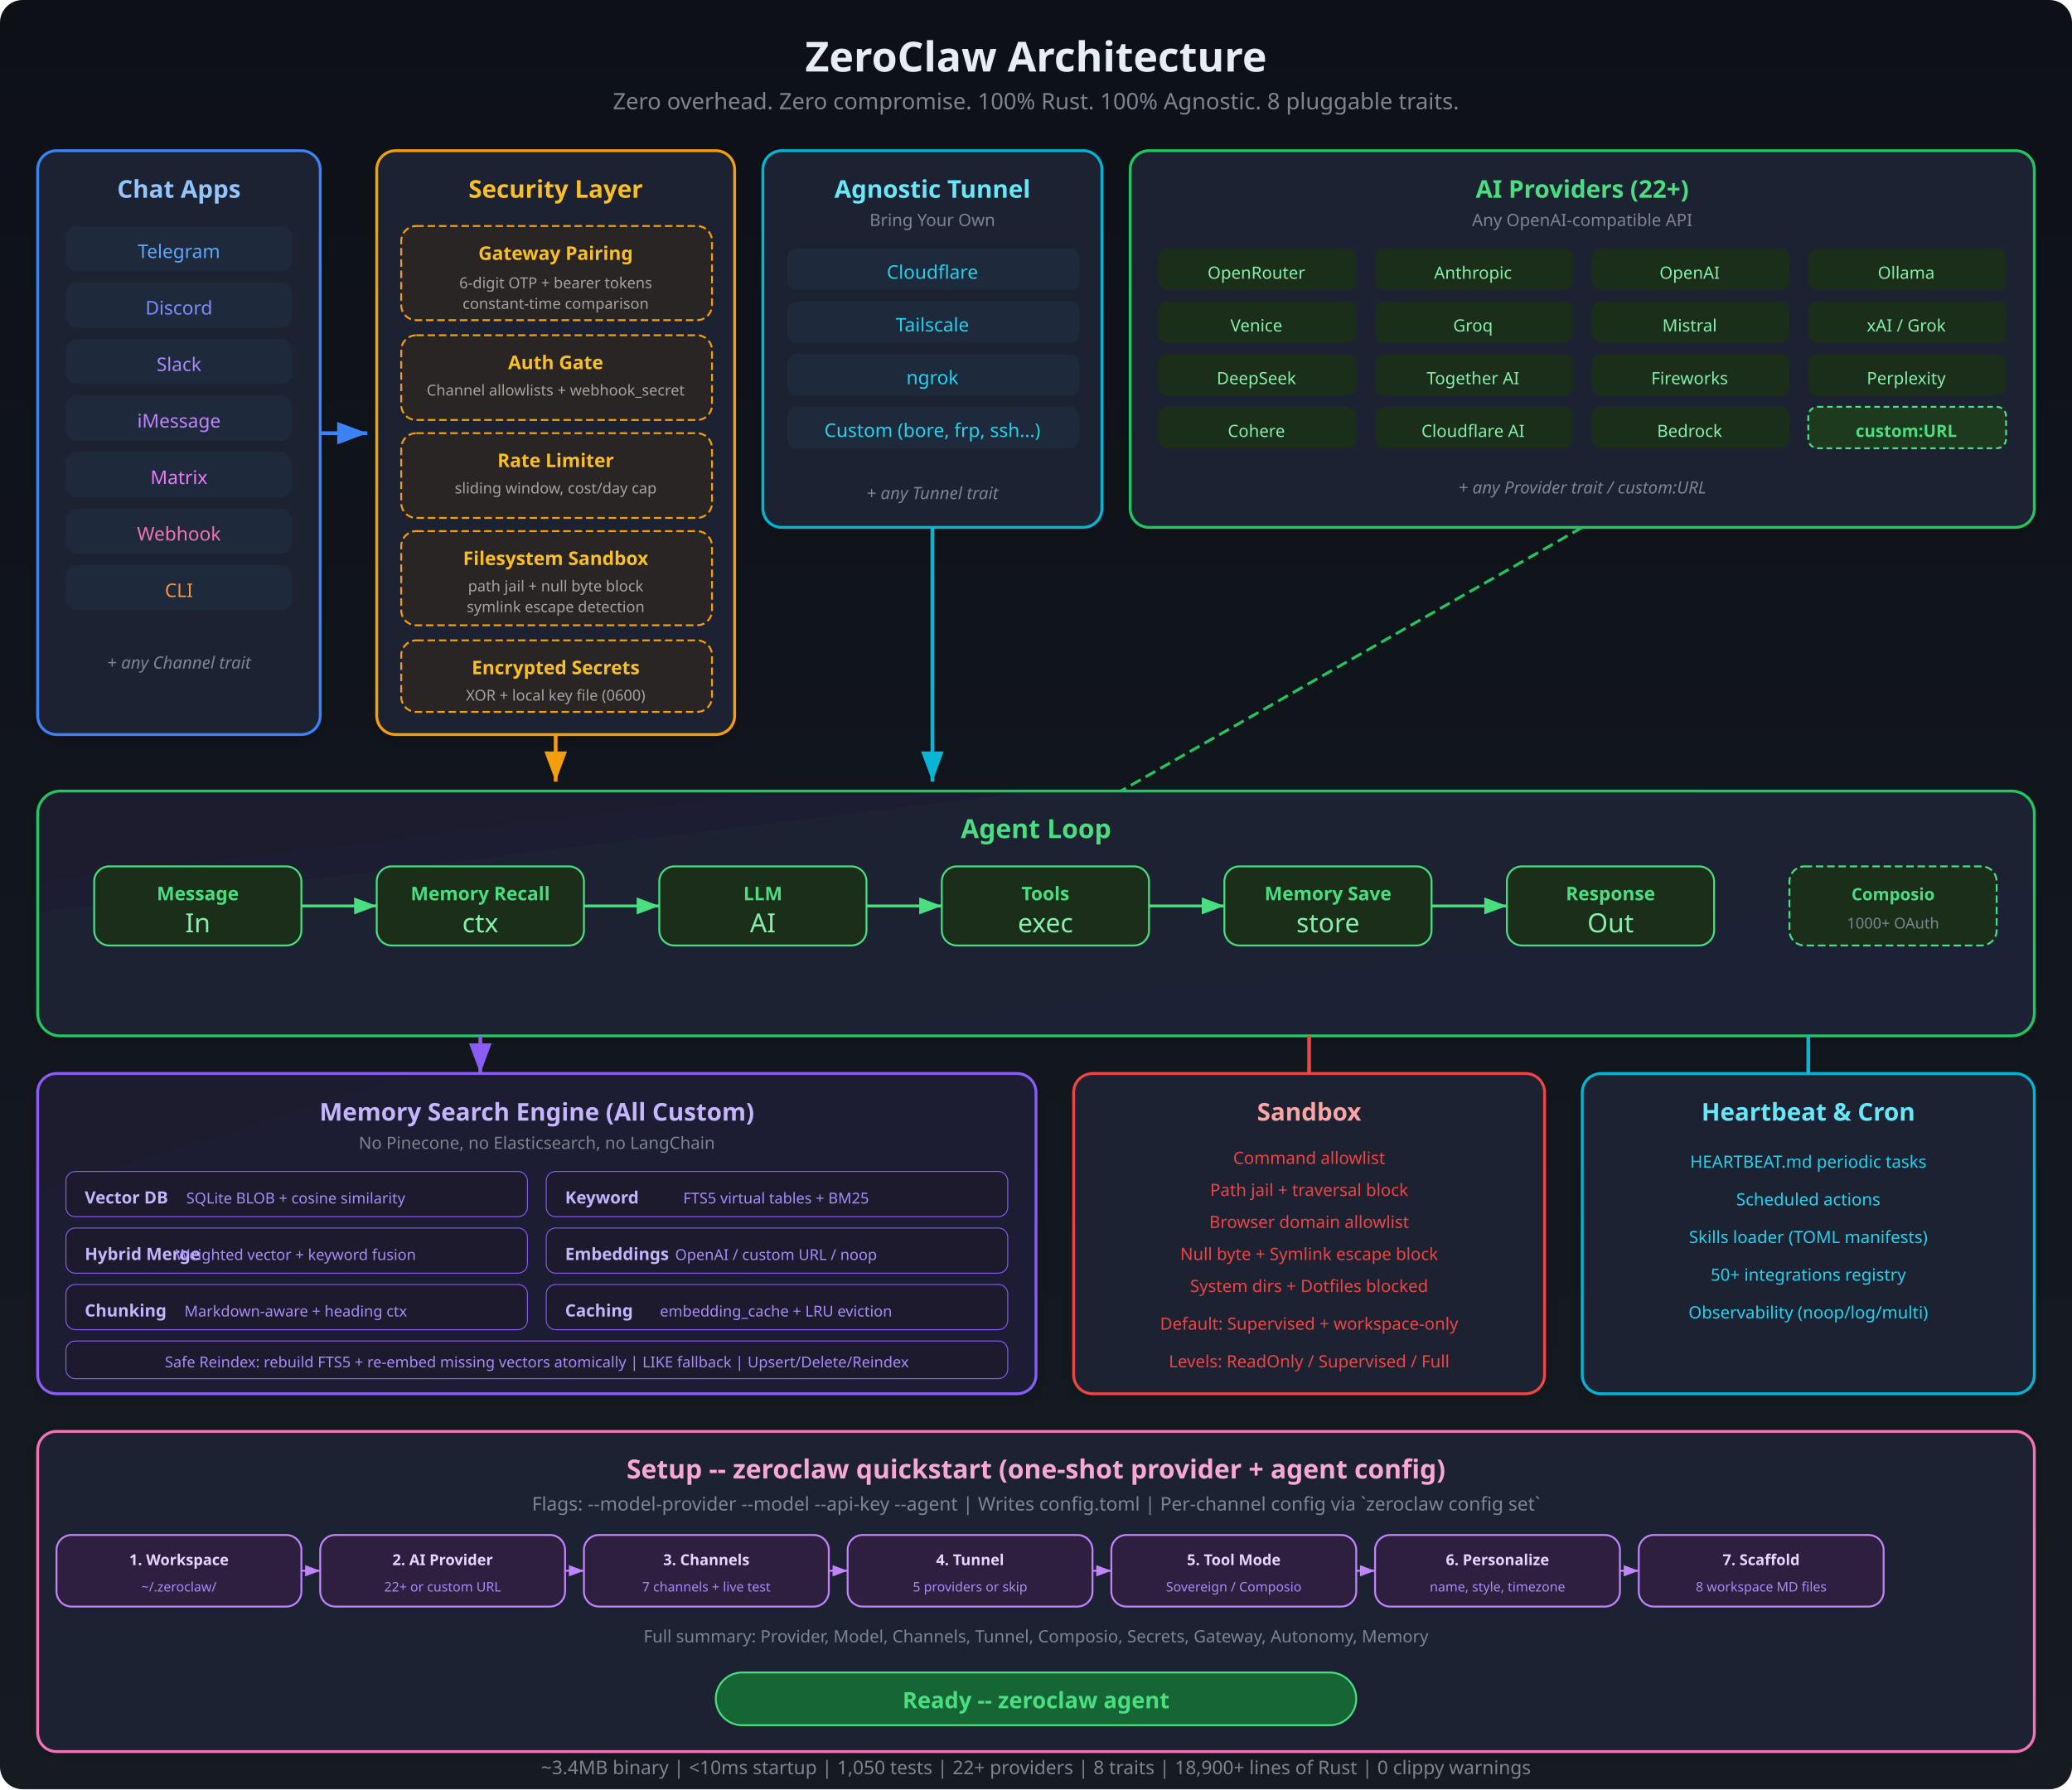
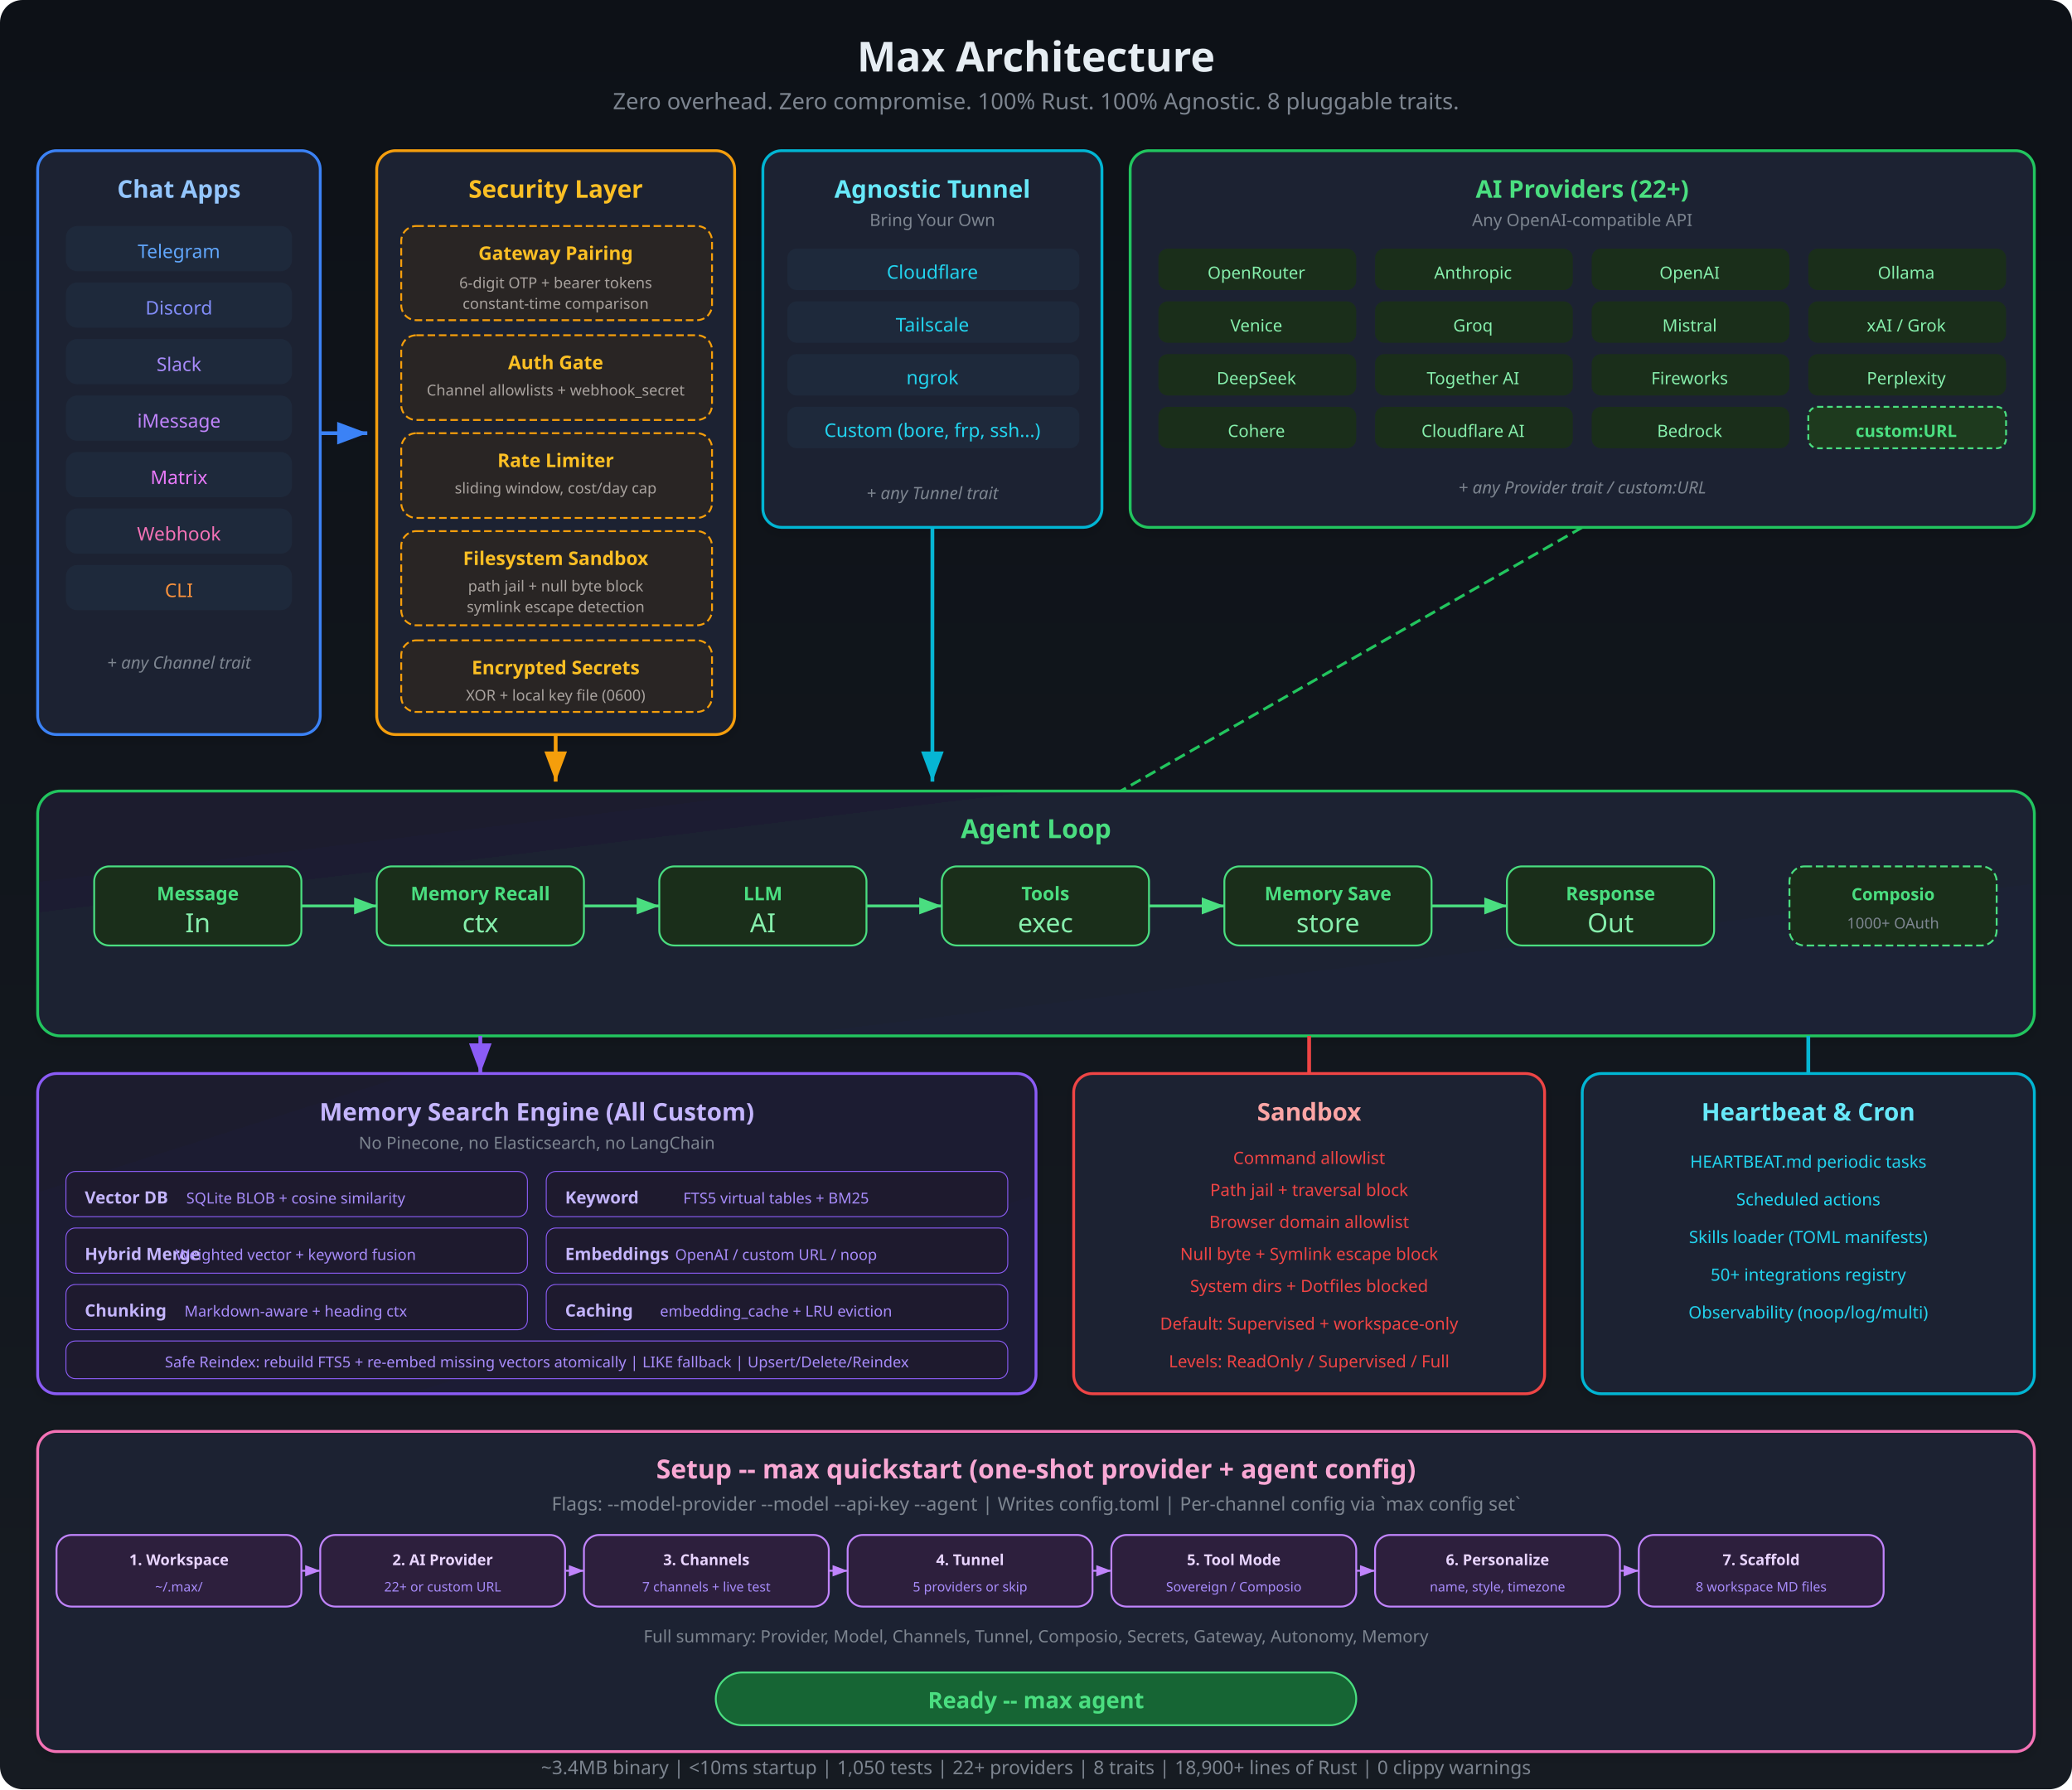
<svg xmlns="http://www.w3.org/2000/svg" viewBox="0 0 1100 950" font-family="'Segoe UI', system-ui, -apple-system, sans-serif">
  <defs>
    <filter id="shadow" x="-4%" y="-4%" width="108%" height="108%">
      <feDropShadow dx="0" dy="2" stdDeviation="3" flood-opacity="0.15" />
    </filter>
    <linearGradient id="bgGrad" x1="0" y1="0" x2="0" y2="1">
      <stop offset="0%" stop-color="#0d1117" />
      <stop offset="100%" stop-color="#161b22" />
    </linearGradient>
    <linearGradient id="agentGrad" x1="0" y1="0" x2="1" y2="1">
      <stop offset="0%" stop-color="#1a1e2e" />
      <stop offset="100%" stop-color="#1e2436" />
    </linearGradient>
    <linearGradient id="memGrad" x1="0" y1="0" x2="1" y2="1">
      <stop offset="0%" stop-color="#1a1a2e" />
      <stop offset="100%" stop-color="#1e1e36" />
    </linearGradient>
    <marker id="arrowBlue" markerWidth="8" markerHeight="6" refX="8" refY="3" orient="auto">
      <path d="M0,0 L8,3 L0,6" fill="#3b82f6" />
    </marker>
    <marker id="arrowAmber" markerWidth="8" markerHeight="6" refX="8" refY="3" orient="auto">
      <path d="M0,0 L8,3 L0,6" fill="#f59e0b" />
    </marker>
    <marker id="arrowGreen" markerWidth="8" markerHeight="6" refX="8" refY="3" orient="auto">
      <path d="M0,0 L8,3 L0,6" fill="#4ade80" />
    </marker>
    <marker id="arrowCyan" markerWidth="8" markerHeight="6" refX="8" refY="3" orient="auto">
      <path d="M0,0 L8,3 L0,6" fill="#06b6d4" />
    </marker>
    <marker id="arrowPurple" markerWidth="8" markerHeight="6" refX="8" refY="3" orient="auto">
      <path d="M0,0 L8,3 L0,6" fill="#c084fc" />
    </marker>
    <marker id="arrowViolet" markerWidth="8" markerHeight="6" refX="8" refY="3" orient="auto">
      <path d="M0,0 L8,3 L0,6" fill="#8b5cf6" />
    </marker>
  </defs>
  <rect width="1100" height="950" rx="12" fill="url(#bgGrad)" />
-   <text x="550" y="38" text-anchor="middle" fill="#e6edf3" font-size="22" font-weight="700">ZeroClaw Architecture</text>
+   <text x="550" y="38" text-anchor="middle" fill="#e6edf3" font-size="22" font-weight="700">Max Architecture</text>
  <text x="550" y="58" text-anchor="middle" fill="#7d8590" font-size="12">Zero overhead. Zero compromise. 100% Rust. 100% Agnostic. 8 pluggable traits.</text>
  <rect x="20" y="80" width="150" height="310" rx="10" fill="#1c2333" stroke="#3b82f6" stroke-width="1.5" filter="url(#shadow)" />
  <text x="95" y="105" text-anchor="middle" fill="#93c5fd" font-size="13" font-weight="600">Chat Apps</text>
  <rect x="35" y="120" width="120" height="24" rx="6" fill="#1e293b" />
  <text x="95" y="137" text-anchor="middle" fill="#60a5fa" font-size="10">Telegram</text>
  <rect x="35" y="150" width="120" height="24" rx="6" fill="#1e293b" />
  <text x="95" y="167" text-anchor="middle" fill="#818cf8" font-size="10">Discord</text>
  <rect x="35" y="180" width="120" height="24" rx="6" fill="#1e293b" />
  <text x="95" y="197" text-anchor="middle" fill="#a78bfa" font-size="10">Slack</text>
  <rect x="35" y="210" width="120" height="24" rx="6" fill="#1e293b" />
  <text x="95" y="227" text-anchor="middle" fill="#c084fc" font-size="10">iMessage</text>
  <rect x="35" y="240" width="120" height="24" rx="6" fill="#1e293b" />
  <text x="95" y="257" text-anchor="middle" fill="#e879f9" font-size="10">Matrix</text>
  <rect x="35" y="270" width="120" height="24" rx="6" fill="#1e293b" />
  <text x="95" y="287" text-anchor="middle" fill="#f472b6" font-size="10">Webhook</text>
  <rect x="35" y="300" width="120" height="24" rx="6" fill="#1e293b" />
  <text x="95" y="317" text-anchor="middle" fill="#fb923c" font-size="10">CLI</text>
  <text x="95" y="355" text-anchor="middle" fill="#7d8590" font-size="9" font-style="italic">+ any Channel trait</text>
  <line x1="170" y1="230" x2="195" y2="230" stroke="#3b82f6" stroke-width="2" marker-end="url(#arrowBlue)" />
  <rect x="200" y="80" width="190" height="310" rx="10" fill="#1c2333" stroke="#f59e0b" stroke-width="1.5" filter="url(#shadow)" />
  <text x="295" y="105" text-anchor="middle" fill="#fbbf24" font-size="13" font-weight="600">Security Layer</text>
  <rect x="213" y="120" width="165" height="50" rx="8" fill="#292524" stroke="#f59e0b" stroke-width="1" stroke-dasharray="4,2" />
  <text x="295" y="138" text-anchor="middle" fill="#fbbf24" font-size="10" font-weight="600">Gateway Pairing</text>
  <text x="295" y="153" text-anchor="middle" fill="#a8a29e" font-size="8">6-digit OTP + bearer tokens</text>
  <text x="295" y="164" text-anchor="middle" fill="#a8a29e" font-size="8">constant-time comparison</text>
  <rect x="213" y="178" width="165" height="45" rx="8" fill="#292524" stroke="#f59e0b" stroke-width="1" stroke-dasharray="4,2" />
  <text x="295" y="196" text-anchor="middle" fill="#fbbf24" font-size="10" font-weight="600">Auth Gate</text>
  <text x="295" y="210" text-anchor="middle" fill="#a8a29e" font-size="8">Channel allowlists + webhook_secret</text>
  <rect x="213" y="230" width="165" height="45" rx="8" fill="#292524" stroke="#f59e0b" stroke-width="1" stroke-dasharray="4,2" />
  <text x="295" y="248" text-anchor="middle" fill="#fbbf24" font-size="10" font-weight="600">Rate Limiter</text>
  <text x="295" y="262" text-anchor="middle" fill="#a8a29e" font-size="8">sliding window, cost/day cap</text>
  <rect x="213" y="282" width="165" height="50" rx="8" fill="#292524" stroke="#f59e0b" stroke-width="1" stroke-dasharray="4,2" />
  <text x="295" y="300" text-anchor="middle" fill="#fbbf24" font-size="10" font-weight="600">Filesystem Sandbox</text>
  <text x="295" y="314" text-anchor="middle" fill="#a8a29e" font-size="8">path jail + null byte block</text>
  <text x="295" y="325" text-anchor="middle" fill="#a8a29e" font-size="8">symlink escape detection</text>
  <rect x="213" y="340" width="165" height="38" rx="8" fill="#292524" stroke="#f59e0b" stroke-width="1" stroke-dasharray="4,2" />
  <text x="295" y="358" text-anchor="middle" fill="#fbbf24" font-size="10" font-weight="600">Encrypted Secrets</text>
  <text x="295" y="372" text-anchor="middle" fill="#a8a29e" font-size="8">XOR + local key file (0600)</text>
  <line x1="295" y1="390" x2="295" y2="415" stroke="#f59e0b" stroke-width="2" marker-end="url(#arrowAmber)" />
  <rect x="405" y="80" width="180" height="200" rx="10" fill="#1c2333" stroke="#06b6d4" stroke-width="1.5" filter="url(#shadow)" />
  <text x="495" y="105" text-anchor="middle" fill="#67e8f9" font-size="13" font-weight="600">Agnostic Tunnel</text>
  <text x="495" y="120" text-anchor="middle" fill="#7d8590" font-size="9">Bring Your Own</text>
  <rect x="418" y="132" width="155" height="22" rx="5" fill="#1e293b" />
  <text x="495" y="148" text-anchor="middle" fill="#22d3ee" font-size="10">Cloudflare</text>
  <rect x="418" y="160" width="155" height="22" rx="5" fill="#1e293b" />
  <text x="495" y="176" text-anchor="middle" fill="#22d3ee" font-size="10">Tailscale</text>
  <rect x="418" y="188" width="155" height="22" rx="5" fill="#1e293b" />
  <text x="495" y="204" text-anchor="middle" fill="#22d3ee" font-size="10">ngrok</text>
  <rect x="418" y="216" width="155" height="22" rx="5" fill="#1e293b" />
  <text x="495" y="232" text-anchor="middle" fill="#22d3ee" font-size="10">Custom (bore, frp, ssh...)</text>
  <text x="495" y="265" text-anchor="middle" fill="#7d8590" font-size="9" font-style="italic">+ any Tunnel trait</text>
  <line x1="495" y1="280" x2="495" y2="415" stroke="#06b6d4" stroke-width="2" marker-end="url(#arrowCyan)" />
  <rect x="600" y="80" width="480" height="200" rx="10" fill="#1c2333" stroke="#22c55e" stroke-width="1.5" filter="url(#shadow)" />
  <text x="840" y="105" text-anchor="middle" fill="#4ade80" font-size="13" font-weight="600">AI Providers (22+)</text>
  <text x="840" y="120" text-anchor="middle" fill="#7d8590" font-size="9">Any OpenAI-compatible API</text>
  <rect x="615" y="132" width="105" height="22" rx="5" fill="#1a2e1a" />
  <text x="667" y="148" text-anchor="middle" fill="#86efac" font-size="9">OpenRouter</text>
  <rect x="730" y="132" width="105" height="22" rx="5" fill="#1a2e1a" />
  <text x="782" y="148" text-anchor="middle" fill="#86efac" font-size="9">Anthropic</text>
  <rect x="845" y="132" width="105" height="22" rx="5" fill="#1a2e1a" />
  <text x="897" y="148" text-anchor="middle" fill="#86efac" font-size="9">OpenAI</text>
  <rect x="960" y="132" width="105" height="22" rx="5" fill="#1a2e1a" />
  <text x="1012" y="148" text-anchor="middle" fill="#86efac" font-size="9">Ollama</text>
  <rect x="615" y="160" width="105" height="22" rx="5" fill="#1a2e1a" />
  <text x="667" y="176" text-anchor="middle" fill="#86efac" font-size="9">Venice</text>
  <rect x="730" y="160" width="105" height="22" rx="5" fill="#1a2e1a" />
  <text x="782" y="176" text-anchor="middle" fill="#86efac" font-size="9">Groq</text>
  <rect x="845" y="160" width="105" height="22" rx="5" fill="#1a2e1a" />
  <text x="897" y="176" text-anchor="middle" fill="#86efac" font-size="9">Mistral</text>
  <rect x="960" y="160" width="105" height="22" rx="5" fill="#1a2e1a" />
  <text x="1012" y="176" text-anchor="middle" fill="#86efac" font-size="9">xAI / Grok</text>
  <rect x="615" y="188" width="105" height="22" rx="5" fill="#1a2e1a" />
  <text x="667" y="204" text-anchor="middle" fill="#86efac" font-size="9">DeepSeek</text>
  <rect x="730" y="188" width="105" height="22" rx="5" fill="#1a2e1a" />
  <text x="782" y="204" text-anchor="middle" fill="#86efac" font-size="9">Together AI</text>
  <rect x="845" y="188" width="105" height="22" rx="5" fill="#1a2e1a" />
  <text x="897" y="204" text-anchor="middle" fill="#86efac" font-size="9">Fireworks</text>
  <rect x="960" y="188" width="105" height="22" rx="5" fill="#1a2e1a" />
  <text x="1012" y="204" text-anchor="middle" fill="#86efac" font-size="9">Perplexity</text>
  <rect x="615" y="216" width="105" height="22" rx="5" fill="#1a2e1a" />
  <text x="667" y="232" text-anchor="middle" fill="#86efac" font-size="9">Cohere</text>
  <rect x="730" y="216" width="105" height="22" rx="5" fill="#1a2e1a" />
  <text x="782" y="232" text-anchor="middle" fill="#86efac" font-size="9">Cloudflare AI</text>
  <rect x="845" y="216" width="105" height="22" rx="5" fill="#1a2e1a" />
  <text x="897" y="232" text-anchor="middle" fill="#86efac" font-size="9">Bedrock</text>
  <rect x="960" y="216" width="105" height="22" rx="5" fill="#1e3a1e" stroke="#4ade80" stroke-width="1" stroke-dasharray="3,2" />
  <text x="1012" y="232" text-anchor="middle" fill="#4ade80" font-size="9" font-weight="600">custom:URL</text>
  <text x="840" y="262" text-anchor="middle" fill="#7d8590" font-size="9" font-style="italic">+ any Provider trait / custom:URL</text>
  <line x1="840" y1="280" x2="560" y2="440" stroke="#22c55e" stroke-width="1.5" stroke-dasharray="6,3" marker-end="url(#arrowGreen)" />
  <rect x="20" y="420" width="1060" height="130" rx="12" fill="url(#agentGrad)" stroke="#22c55e" stroke-width="1.5" filter="url(#shadow)" />
  <text x="550" y="445" text-anchor="middle" fill="#4ade80" font-size="14" font-weight="700">Agent Loop</text>
  <rect x="50" y="460" width="110" height="42" rx="8" fill="#1a2e1a" stroke="#4ade80" stroke-width="1" />
  <text x="105" y="478" text-anchor="middle" fill="#4ade80" font-size="10" font-weight="600">Message</text>
  <text x="105" y="495" text-anchor="middle" fill="#86efac" font-size="14">In</text>
  <rect x="200" y="460" width="110" height="42" rx="8" fill="#1a2e1a" stroke="#4ade80" stroke-width="1" />
  <text x="255" y="478" text-anchor="middle" fill="#4ade80" font-size="10" font-weight="600">Memory Recall</text>
  <text x="255" y="495" text-anchor="middle" fill="#86efac" font-size="14">ctx</text>
  <rect x="350" y="460" width="110" height="42" rx="8" fill="#1a2e1a" stroke="#4ade80" stroke-width="1" />
  <text x="405" y="478" text-anchor="middle" fill="#4ade80" font-size="10" font-weight="600">LLM</text>
  <text x="405" y="495" text-anchor="middle" fill="#86efac" font-size="14">AI</text>
  <rect x="500" y="460" width="110" height="42" rx="8" fill="#1a2e1a" stroke="#4ade80" stroke-width="1" />
  <text x="555" y="478" text-anchor="middle" fill="#4ade80" font-size="10" font-weight="600">Tools</text>
  <text x="555" y="495" text-anchor="middle" fill="#86efac" font-size="14">exec</text>
  <rect x="650" y="460" width="110" height="42" rx="8" fill="#1a2e1a" stroke="#4ade80" stroke-width="1" />
  <text x="705" y="478" text-anchor="middle" fill="#4ade80" font-size="10" font-weight="600">Memory Save</text>
  <text x="705" y="495" text-anchor="middle" fill="#86efac" font-size="14">store</text>
  <rect x="800" y="460" width="110" height="42" rx="8" fill="#1a2e1a" stroke="#4ade80" stroke-width="1" />
  <text x="855" y="478" text-anchor="middle" fill="#4ade80" font-size="10" font-weight="600">Response</text>
  <text x="855" y="495" text-anchor="middle" fill="#86efac" font-size="14">Out</text>
  <rect x="950" y="460" width="110" height="42" rx="8" fill="#1a2e1a" stroke="#4ade80" stroke-width="1" stroke-dasharray="4,2" />
  <text x="1005" y="478" text-anchor="middle" fill="#4ade80" font-size="9" font-weight="600">Composio</text>
  <text x="1005" y="493" text-anchor="middle" fill="#7d8590" font-size="8">1000+ OAuth</text>
  <line x1="160" y1="481" x2="200" y2="481" stroke="#4ade80" stroke-width="1.5" marker-end="url(#arrowGreen)" />
  <line x1="310" y1="481" x2="350" y2="481" stroke="#4ade80" stroke-width="1.5" marker-end="url(#arrowGreen)" />
  <line x1="460" y1="481" x2="500" y2="481" stroke="#4ade80" stroke-width="1.5" marker-end="url(#arrowGreen)" />
  <line x1="610" y1="481" x2="650" y2="481" stroke="#4ade80" stroke-width="1.5" marker-end="url(#arrowGreen)" />
  <line x1="760" y1="481" x2="800" y2="481" stroke="#4ade80" stroke-width="1.5" marker-end="url(#arrowGreen)" />
  <rect x="20" y="570" width="530" height="170" rx="10" fill="url(#memGrad)" stroke="#8b5cf6" stroke-width="1.5" filter="url(#shadow)" />
  <text x="285" y="595" text-anchor="middle" fill="#c4b5fd" font-size="13" font-weight="700">Memory Search Engine (All Custom)</text>
  <text x="285" y="610" text-anchor="middle" fill="#7d8590" font-size="9">No Pinecone, no Elasticsearch, no LangChain</text>
  <rect x="35" y="622" width="245" height="24" rx="5" fill="#1e1a2e" stroke="#8b5cf6" stroke-width="0.5" />
  <text x="45" y="639" fill="#c4b5fd" font-size="9" font-weight="600">Vector DB</text>
  <text x="157" y="639" text-anchor="middle" fill="#a78bfa" font-size="8">SQLite BLOB + cosine similarity</text>
  <rect x="290" y="622" width="245" height="24" rx="5" fill="#1e1a2e" stroke="#8b5cf6" stroke-width="0.5" />
  <text x="300" y="639" fill="#c4b5fd" font-size="9" font-weight="600">Keyword</text>
  <text x="412" y="639" text-anchor="middle" fill="#a78bfa" font-size="8">FTS5 virtual tables + BM25</text>
  <rect x="35" y="652" width="245" height="24" rx="5" fill="#1e1a2e" stroke="#8b5cf6" stroke-width="0.5" />
  <text x="45" y="669" fill="#c4b5fd" font-size="9" font-weight="600">Hybrid Merge</text>
  <text x="157" y="669" text-anchor="middle" fill="#a78bfa" font-size="8">Weighted vector + keyword fusion</text>
  <rect x="290" y="652" width="245" height="24" rx="5" fill="#1e1a2e" stroke="#8b5cf6" stroke-width="0.5" />
  <text x="300" y="669" fill="#c4b5fd" font-size="9" font-weight="600">Embeddings</text>
  <text x="412" y="669" text-anchor="middle" fill="#a78bfa" font-size="8">OpenAI / custom URL / noop</text>
  <rect x="35" y="682" width="245" height="24" rx="5" fill="#1e1a2e" stroke="#8b5cf6" stroke-width="0.5" />
  <text x="45" y="699" fill="#c4b5fd" font-size="9" font-weight="600">Chunking</text>
  <text x="157" y="699" text-anchor="middle" fill="#a78bfa" font-size="8">Markdown-aware + heading ctx</text>
  <rect x="290" y="682" width="245" height="24" rx="5" fill="#1e1a2e" stroke="#8b5cf6" stroke-width="0.5" />
  <text x="300" y="699" fill="#c4b5fd" font-size="9" font-weight="600">Caching</text>
  <text x="412" y="699" text-anchor="middle" fill="#a78bfa" font-size="8">embedding_cache + LRU eviction</text>
  <rect x="35" y="712" width="500" height="20" rx="5" fill="#1e1a2e" stroke="#8b5cf6" stroke-width="0.5" />
  <text x="285" y="726" text-anchor="middle" fill="#a78bfa" font-size="8">Safe Reindex: rebuild FTS5 + re-embed missing vectors atomically | LIKE fallback | Upsert/Delete/Reindex</text>
  <line x1="255" y1="550" x2="255" y2="570" stroke="#8b5cf6" stroke-width="2" marker-end="url(#arrowViolet)" />
  <rect x="570" y="570" width="250" height="170" rx="10" fill="#1c2333" stroke="#ef4444" stroke-width="1.5" filter="url(#shadow)" />
  <text x="695" y="595" text-anchor="middle" fill="#fca5a5" font-size="13" font-weight="600">Sandbox</text>
  <text x="695" y="618" text-anchor="middle" fill="#ef4444" font-size="9">Command allowlist</text>
  <text x="695" y="635" text-anchor="middle" fill="#ef4444" font-size="9">Path jail + traversal block</text>
  <text x="695" y="652" text-anchor="middle" fill="#ef4444" font-size="9">Browser domain allowlist</text>
  <text x="695" y="669" text-anchor="middle" fill="#ef4444" font-size="9">Null byte + Symlink escape block</text>
  <text x="695" y="686" text-anchor="middle" fill="#ef4444" font-size="9">System dirs + Dotfiles blocked</text>
  <text x="695" y="706" text-anchor="middle" fill="#ef4444" font-size="9">Default: Supervised + workspace-only</text>
  <text x="695" y="726" text-anchor="middle" fill="#ef4444" font-size="9">Levels: ReadOnly / Supervised / Full</text>
  <line x1="695" y1="550" x2="695" y2="570" stroke="#ef4444" stroke-width="2" />
  <rect x="840" y="570" width="240" height="170" rx="10" fill="#1c2333" stroke="#06b6d4" stroke-width="1.5" filter="url(#shadow)" />
  <text x="960" y="595" text-anchor="middle" fill="#67e8f9" font-size="13" font-weight="600">Heartbeat &amp; Cron</text>
  <text x="960" y="620" text-anchor="middle" fill="#22d3ee" font-size="9">HEARTBEAT.md periodic tasks</text>
  <text x="960" y="640" text-anchor="middle" fill="#22d3ee" font-size="9">Scheduled actions</text>
  <text x="960" y="660" text-anchor="middle" fill="#22d3ee" font-size="9">Skills loader (TOML manifests)</text>
  <text x="960" y="680" text-anchor="middle" fill="#22d3ee" font-size="9">50+ integrations registry</text>
  <text x="960" y="700" text-anchor="middle" fill="#22d3ee" font-size="9">Observability (noop/log/multi)</text>
  <line x1="960" y1="550" x2="960" y2="570" stroke="#06b6d4" stroke-width="2" />
  <rect x="20" y="760" width="1060" height="170" rx="10" fill="#1c2333" stroke="#f472b6" stroke-width="1.5" filter="url(#shadow)" />
-   <text x="550" y="785" text-anchor="middle" fill="#f9a8d4" font-size="14" font-weight="700">Setup  --  zeroclaw quickstart (one-shot provider + agent config)</text>
-   <text x="550" y="802" text-anchor="middle" fill="#7d8590" font-size="10">Flags: --model-provider --model --api-key --agent | Writes config.toml | Per-channel config via `zeroclaw config set`</text>
+   <text x="550" y="785" text-anchor="middle" fill="#f9a8d4" font-size="14" font-weight="700">Setup  --  max quickstart (one-shot provider + agent config)</text>
+   <text x="550" y="802" text-anchor="middle" fill="#7d8590" font-size="10">Flags: --model-provider --model --api-key --agent | Writes config.toml | Per-channel config via `max config set`</text>
  <rect x="30" y="815" width="130" height="38" rx="8" fill="#2d1f3d" stroke="#c084fc" stroke-width="1" />
  <text x="95" y="831" text-anchor="middle" fill="#e9d5ff" font-size="8" font-weight="600">1. Workspace</text>
-   <text x="95" y="845" text-anchor="middle" fill="#a78bfa" font-size="7">~/.zeroclaw/</text>
+   <text x="95" y="845" text-anchor="middle" fill="#a78bfa" font-size="7">~/.max/</text>
  <rect x="170" y="815" width="130" height="38" rx="8" fill="#2d1f3d" stroke="#c084fc" stroke-width="1" />
  <text x="235" y="831" text-anchor="middle" fill="#e9d5ff" font-size="8" font-weight="600">2. AI Provider</text>
  <text x="235" y="845" text-anchor="middle" fill="#a78bfa" font-size="7">22+ or custom URL</text>
  <rect x="310" y="815" width="130" height="38" rx="8" fill="#2d1f3d" stroke="#c084fc" stroke-width="1" />
  <text x="375" y="831" text-anchor="middle" fill="#e9d5ff" font-size="8" font-weight="600">3. Channels</text>
  <text x="375" y="845" text-anchor="middle" fill="#a78bfa" font-size="7">7 channels + live test</text>
  <rect x="450" y="815" width="130" height="38" rx="8" fill="#2d1f3d" stroke="#c084fc" stroke-width="1" />
  <text x="515" y="831" text-anchor="middle" fill="#e9d5ff" font-size="8" font-weight="600">4. Tunnel</text>
  <text x="515" y="845" text-anchor="middle" fill="#a78bfa" font-size="7">5 providers or skip</text>
  <rect x="590" y="815" width="130" height="38" rx="8" fill="#2d1f3d" stroke="#c084fc" stroke-width="1" />
  <text x="655" y="831" text-anchor="middle" fill="#e9d5ff" font-size="8" font-weight="600">5. Tool Mode</text>
  <text x="655" y="845" text-anchor="middle" fill="#a78bfa" font-size="7">Sovereign / Composio</text>
  <rect x="730" y="815" width="130" height="38" rx="8" fill="#2d1f3d" stroke="#c084fc" stroke-width="1" />
  <text x="795" y="831" text-anchor="middle" fill="#e9d5ff" font-size="8" font-weight="600">6. Personalize</text>
  <text x="795" y="845" text-anchor="middle" fill="#a78bfa" font-size="7">name, style, timezone</text>
  <rect x="870" y="815" width="130" height="38" rx="8" fill="#2d1f3d" stroke="#c084fc" stroke-width="1" />
  <text x="935" y="831" text-anchor="middle" fill="#e9d5ff" font-size="8" font-weight="600">7. Scaffold</text>
  <text x="935" y="845" text-anchor="middle" fill="#a78bfa" font-size="7">8 workspace MD files</text>
  <line x1="160" y1="834" x2="170" y2="834" stroke="#c084fc" stroke-width="1" marker-end="url(#arrowPurple)" />
  <line x1="300" y1="834" x2="310" y2="834" stroke="#c084fc" stroke-width="1" marker-end="url(#arrowPurple)" />
  <line x1="440" y1="834" x2="450" y2="834" stroke="#c084fc" stroke-width="1" marker-end="url(#arrowPurple)" />
  <line x1="580" y1="834" x2="590" y2="834" stroke="#c084fc" stroke-width="1" marker-end="url(#arrowPurple)" />
  <line x1="720" y1="834" x2="730" y2="834" stroke="#c084fc" stroke-width="1" marker-end="url(#arrowPurple)" />
  <line x1="860" y1="834" x2="870" y2="834" stroke="#c084fc" stroke-width="1" marker-end="url(#arrowPurple)" />
  <text x="550" y="872" text-anchor="middle" fill="#7d8590" font-size="9">Full summary: Provider, Model, Channels, Tunnel, Composio, Secrets, Gateway, Autonomy, Memory</text>
  <rect x="380" y="888" width="340" height="28" rx="14" fill="#166534" stroke="#4ade80" stroke-width="1" />
-   <text x="550" y="907" text-anchor="middle" fill="#4ade80" font-size="12" font-weight="600">Ready -- zeroclaw agent</text>
+   <text x="550" y="907" text-anchor="middle" fill="#4ade80" font-size="12" font-weight="600">Ready -- max agent</text>
  <text x="550" y="942" text-anchor="middle" fill="#7d8590" font-size="10">~3.4MB binary  |  &lt;10ms startup  |  1,050 tests  |  22+ providers  |  8 traits  |  18,900+ lines of Rust  |  0 clippy warnings</text>
</svg>
